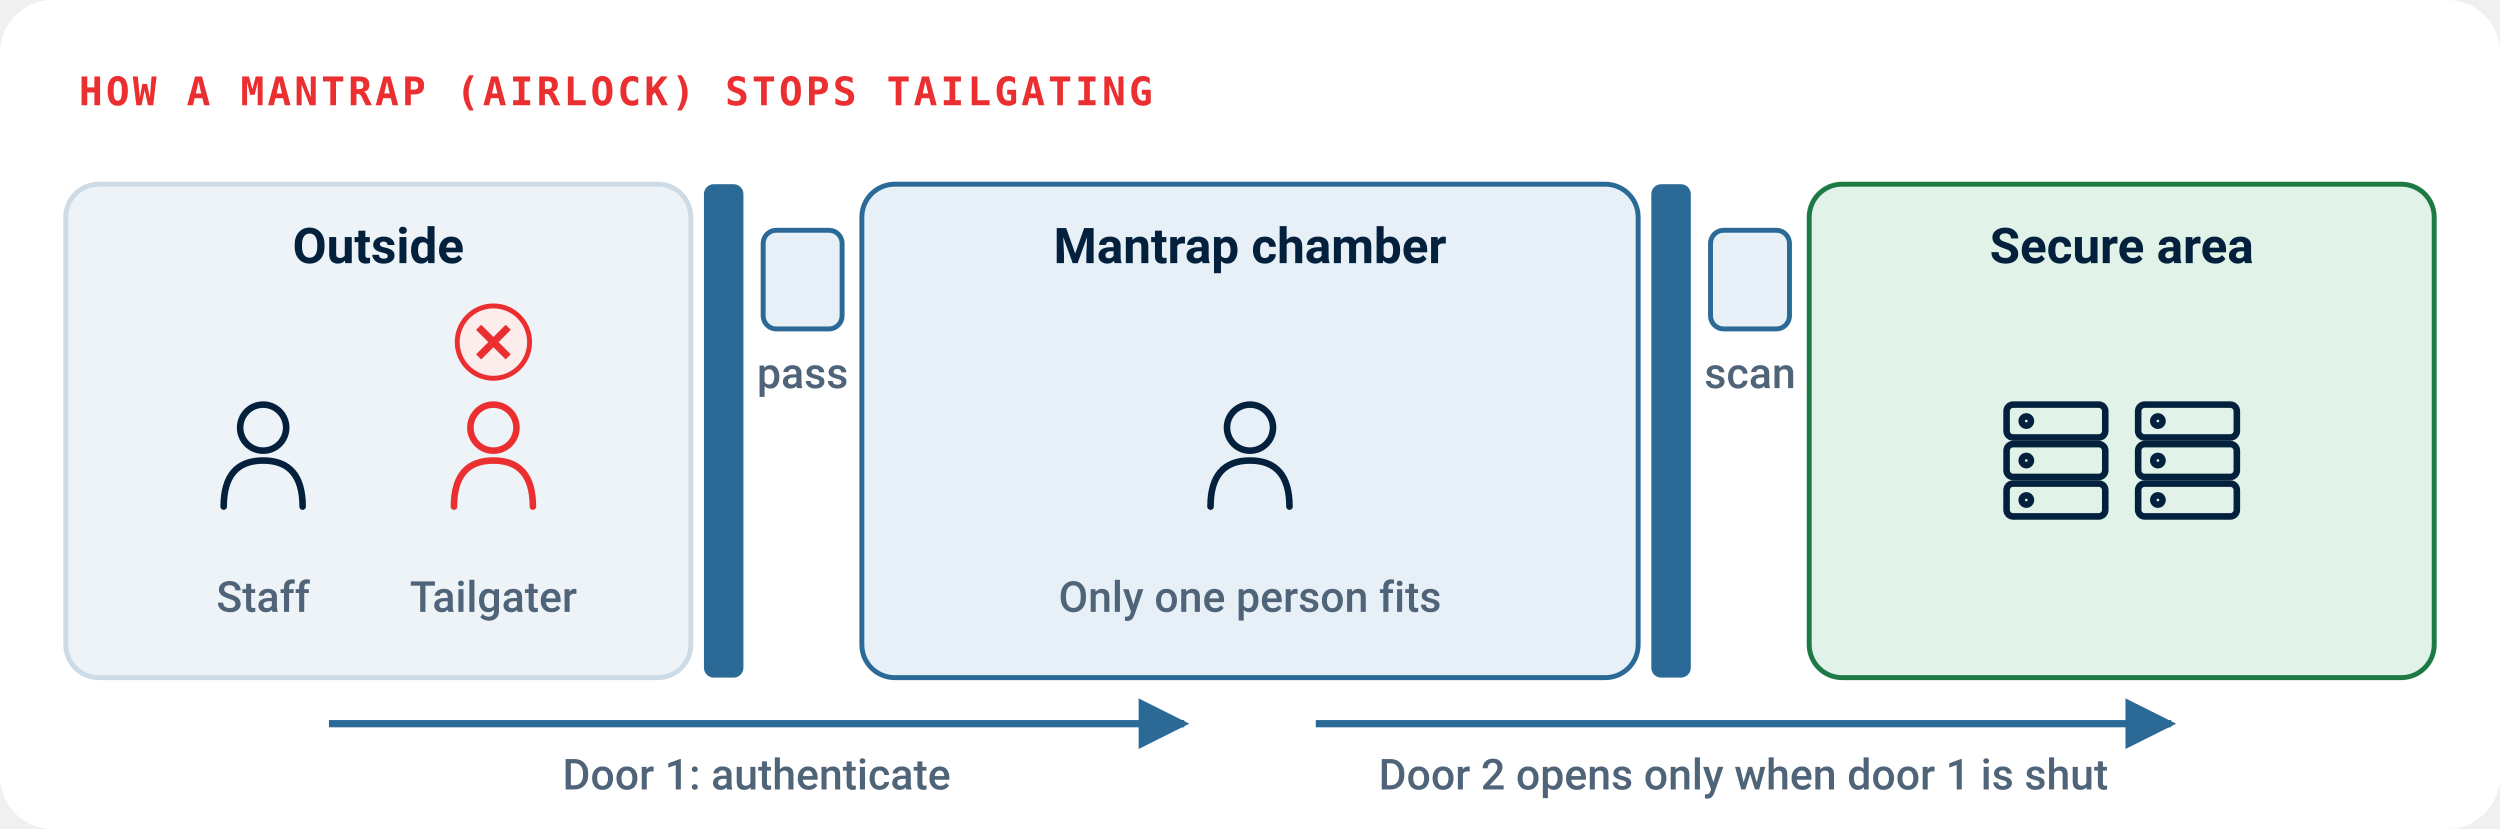
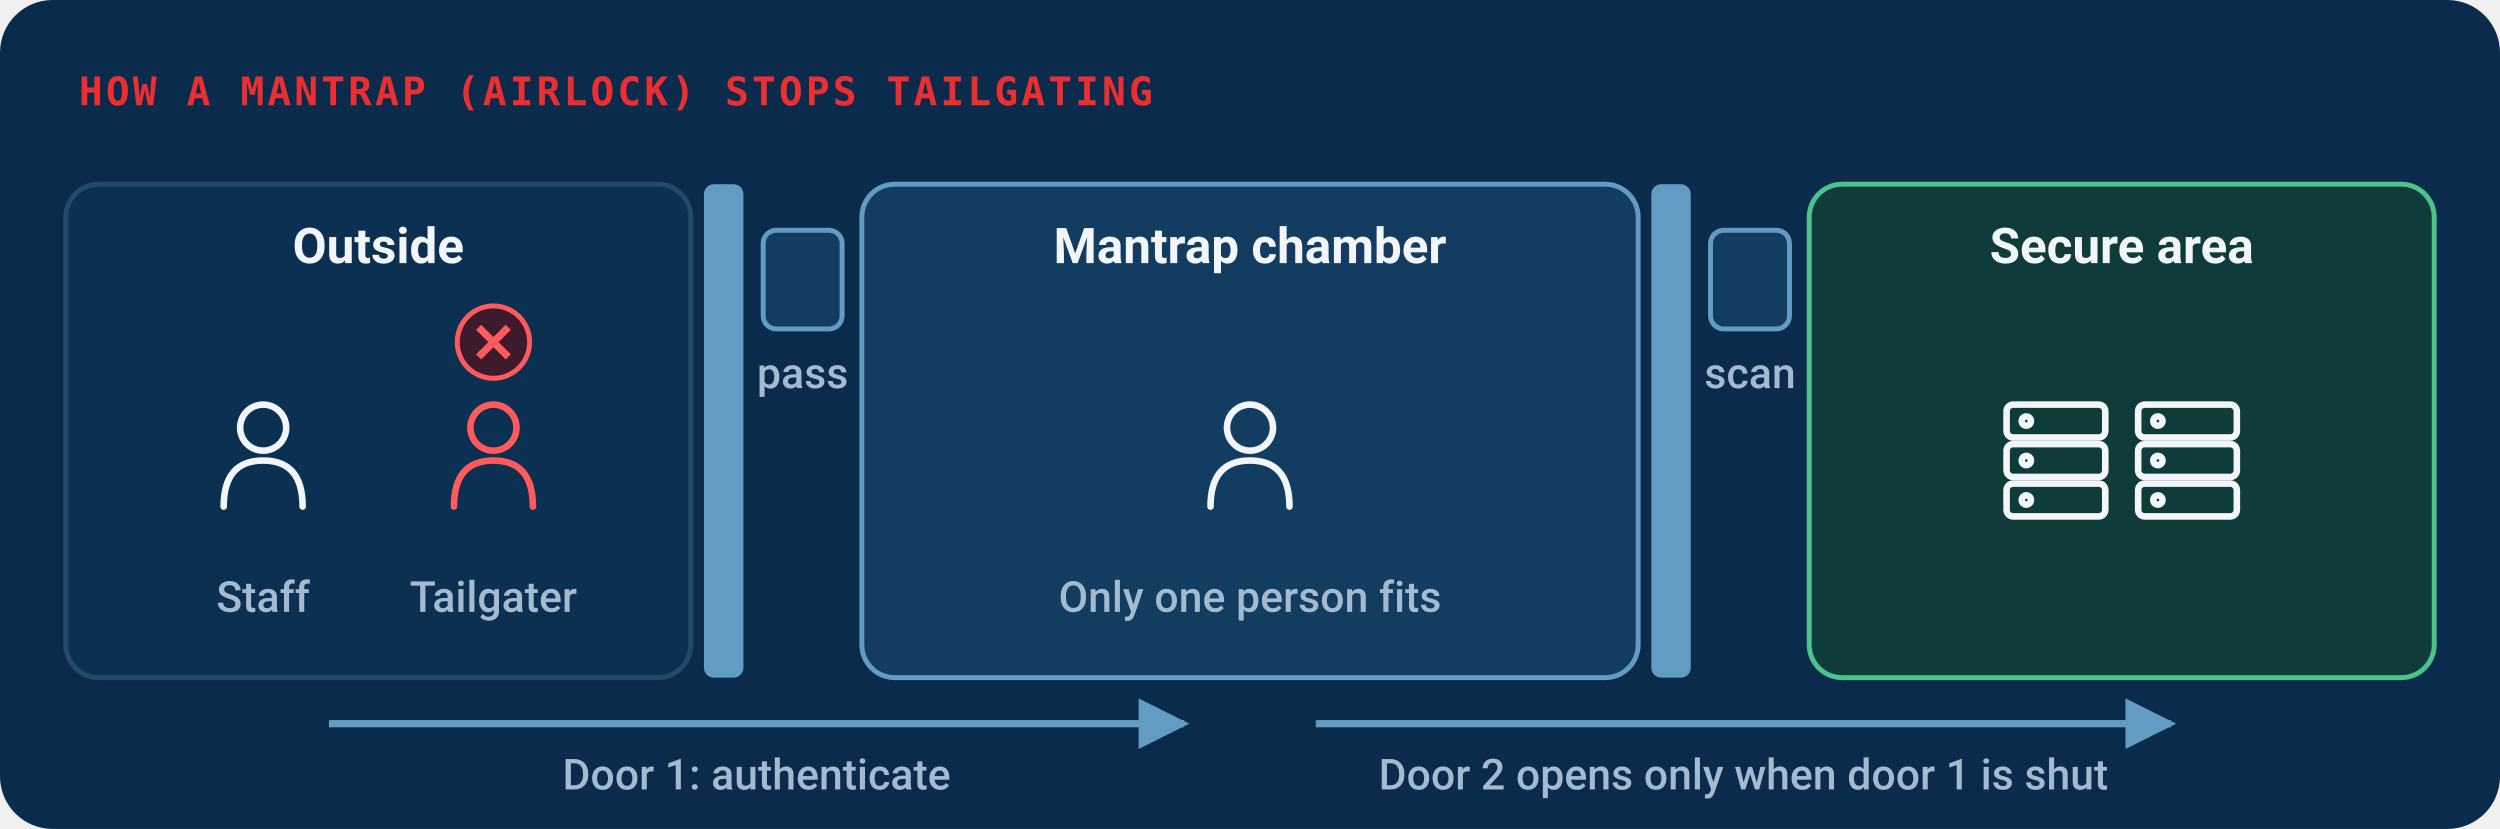
<svg xmlns="http://www.w3.org/2000/svg" viewBox="0 0 760 252" width="760" height="252" role="img" aria-labelledby="t d">
  <style>
- .bg{fill:#ffffff}
- .t{font:600 15px system-ui,-apple-system,'Segoe UI',Roboto,sans-serif;fill:#03203c}
- .tb{font:700 17px system-ui,-apple-system,'Segoe UI',Roboto,sans-serif;fill:#03203c}
- .s{font:500 13px system-ui,-apple-system,'Segoe UI',Roboto,sans-serif;fill:#4f6478}
- .m{font:600 13px ui-monospace,Menlo,Consolas,monospace;fill:#03203c}
+ .bg{fill:#0a2b4b}
+ .t{font:600 15px system-ui,-apple-system,'Segoe UI',Roboto,sans-serif;fill:#f2f6fa}
+ .tb{font:700 17px system-ui,-apple-system,'Segoe UI',Roboto,sans-serif;fill:#f2f6fa}
+ .s{font:500 13px system-ui,-apple-system,'Segoe UI',Roboto,sans-serif;fill:#a3bbd0}
+ .m{font:600 13px ui-monospace,Menlo,Consolas,monospace;fill:#f2f6fa}
.h{font:700 12px ui-monospace,Menlo,Consolas,monospace;fill:#eb2f31;letter-spacing:.08em}
.w{fill:#ffffff}
- .box{fill:#f5f8fb;stroke:#b9cad8;stroke-width:1.5}
- .acc{fill:#e7f0f7;stroke:#2b6a96;stroke-width:1.5}
- .bad{fill:#fdecec;stroke:#eb2f31;stroke-width:1.5}
- .good{fill:#e1f3e8;stroke:#1d7a45;stroke-width:1.5}
- .amb{fill:#fbf0dc;stroke:#a8650a;stroke-width:1.5}
- .dim{fill:#eef3f7;stroke:#cddbe7;stroke-width:1.5}
- .solid-acc{fill:#2b6a96}.solid-bad{fill:#eb2f31}.solid-good{fill:#1d7a45}.solid-amb{fill:#a8650a}.solid-ink{fill:#03203c}
- .ln{stroke:#4f6478;stroke-width:2;fill:none}
- .ln-acc{stroke:#2b6a96;stroke-width:2.2;fill:none}
- .ln-bad{stroke:#eb2f31;stroke-width:2.2;fill:none}
- .ln-good{stroke:#1d7a45;stroke-width:2.2;fill:none}
+ .box{fill:#0f3557;stroke:#2c5a80;stroke-width:1.5}
+ .acc{fill:#123c60;stroke:#629cc3;stroke-width:1.5}
+ .bad{fill:#3d1a2c;stroke:#ff5a5c;stroke-width:1.5}
+ .good{fill:#0f3b3a;stroke:#4cc38a;stroke-width:1.5}
+ .amb{fill:#33301f;stroke:#f2b544;stroke-width:1.5}
+ .dim{fill:#0c3052;stroke:#24496b;stroke-width:1.5}
+ .solid-acc{fill:#629cc3}.solid-bad{fill:#eb2f31}.solid-good{fill:#2f9a5f}.solid-amb{fill:#c98f22}.solid-ink{fill:#f2f6fa}
+ .ln{stroke:#a3bbd0;stroke-width:2;fill:none}
+ .ln-acc{stroke:#629cc3;stroke-width:2.2;fill:none}
+ .ln-bad{stroke:#ff5a5c;stroke-width:2.2;fill:none}
+ .ln-good{stroke:#4cc38a;stroke-width:2.2;fill:none}
.dash{stroke-dasharray:6 5}
- .tx-acc{fill:#2b6a96}.tx-bad{fill:#d4282a}.tx-good{fill:#1d7a45}.tx-amb{fill:#a8650a}
- .ic{fill:none;stroke:#03203c;stroke-width:2;stroke-linecap:round;stroke-linejoin:round}
- .ic-bad{fill:none;stroke:#eb2f31;stroke-width:2;stroke-linecap:round;stroke-linejoin:round}
- .ic-acc{fill:none;stroke:#2b6a96;stroke-width:2;stroke-linecap:round;stroke-linejoin:round}
- .mk-ln{fill:#4f6478}.mk-acc{fill:#2b6a96}.mk-bad{fill:#eb2f31}.mk-good{fill:#1d7a45}
+ .tx-acc{fill:#629cc3}.tx-bad{fill:#ff5a5c}.tx-good{fill:#4cc38a}.tx-amb{fill:#f2b544}
+ .ic{fill:none;stroke:#f2f6fa;stroke-width:2;stroke-linecap:round;stroke-linejoin:round}
+ .ic-bad{fill:none;stroke:#ff5a5c;stroke-width:2;stroke-linecap:round;stroke-linejoin:round}
+ .ic-acc{fill:none;stroke:#629cc3;stroke-width:2;stroke-linecap:round;stroke-linejoin:round}
+ .mk-ln{fill:#a3bbd0}.mk-acc{fill:#629cc3}.mk-bad{fill:#ff5a5c}.mk-good{fill:#4cc38a}
</style>
  <defs>
    <marker id="a-ln" viewBox="0 0 10 10" refX="9" refY="5" markerWidth="7" markerHeight="7" orient="auto-start-reverse">
      <path d="M0 0 10 5 0 10z" class="mk-ln" />
    </marker>
    <marker id="a-acc" viewBox="0 0 10 10" refX="9" refY="5" markerWidth="7" markerHeight="7" orient="auto-start-reverse">
      <path d="M0 0 10 5 0 10z" class="mk-acc" />
    </marker>
    <marker id="a-bad" viewBox="0 0 10 10" refX="9" refY="5" markerWidth="7" markerHeight="7" orient="auto-start-reverse">
      <path d="M0 0 10 5 0 10z" class="mk-bad" />
    </marker>
    <marker id="a-good" viewBox="0 0 10 10" refX="9" refY="5" markerWidth="7" markerHeight="7" orient="auto-start-reverse">
      <path d="M0 0 10 5 0 10z" class="mk-good" />
    </marker>
  </defs>
  <rect class="bg" width="760" height="252" rx="16" />
  <text x="24" y="32" class="h" text-anchor="start">HOW A MANTRAP (AIRLOCK) STOPS TAILGATING</text>
  <rect x="20" y="56" width="190" height="150" rx="10" class="dim" />
  <text x="115" y="80" class="t" text-anchor="middle">Outside</text>
  <circle cx="80" cy="130" r="7" class="ic" />
  <path d="M68 154 q0 -14 12 -14 q12 0 12 14" class="ic" />
  <circle cx="150" cy="130" r="7" class="ic-bad" />
  <path d="M138 154 q0 -14 12 -14 q12 0 12 14" class="ic-bad" />
  <text x="150" y="186" class="s" text-anchor="middle">Tailgater</text>
  <text x="80" y="186" class="s" text-anchor="middle">Staff</text>
  <rect x="214" y="56" width="12" height="150" rx="3" class="solid-acc" />
  <rect x="232" y="70" width="24" height="30" rx="4" class="acc" />
  <text x="244" y="118" class="s" text-anchor="middle">pass</text>
  <rect x="262" y="56" width="236" height="150" rx="10" class="acc" />
  <text x="380" y="80" class="t" text-anchor="middle">Mantrap chamber</text>
  <circle cx="380" cy="130" r="7" class="ic" />
  <path d="M368 154 q0 -14 12 -14 q12 0 12 14" class="ic" />
  <text x="380" y="186" class="s" text-anchor="middle">Only one person fits</text>
  <circle cx="150" cy="104" r="11" class="bad" />
  <path d="M145.5 99.5 l9 9 M154.5 99.5 l-9 9" class="ln-bad" />
  <rect x="502" y="56" width="12" height="150" rx="3" class="solid-acc" />
  <rect x="520" y="70" width="24" height="30" rx="4" class="acc" />
  <text x="532" y="118" class="s" text-anchor="middle">scan</text>
  <rect x="550" y="56" width="190" height="150" rx="10" class="good" />
  <text x="645" y="80" class="t" text-anchor="middle">Secure area</text>
  <rect x="610" y="123" width="30" height="10" rx="2" class="ic" />
  <circle cx="616" cy="128" r="1.4" class="ic" />
  <rect x="610" y="135" width="30" height="10" rx="2" class="ic" />
  <circle cx="616" cy="140" r="1.4" class="ic" />
  <rect x="610" y="147" width="30" height="10" rx="2" class="ic" />
  <circle cx="616" cy="152" r="1.4" class="ic" />
  <rect x="650" y="123" width="30" height="10" rx="2" class="ic" />
  <circle cx="656" cy="128" r="1.4" class="ic" />
  <rect x="650" y="135" width="30" height="10" rx="2" class="ic" />
  <circle cx="656" cy="140" r="1.4" class="ic" />
  <rect x="650" y="147" width="30" height="10" rx="2" class="ic" />
  <circle cx="656" cy="152" r="1.4" class="ic" />
  <path d="M100 220 L360 220" class="ln-acc" marker-end="url(#a-acc)" />
  <path d="M400 220 L660 220" class="ln-acc" marker-end="url(#a-acc)" />
  <text x="230" y="240" class="s" text-anchor="middle">Door 1: authenticate</text>
  <text x="530" y="240" class="s" text-anchor="middle">Door 2 opens only when door 1 is shut</text>
</svg>
